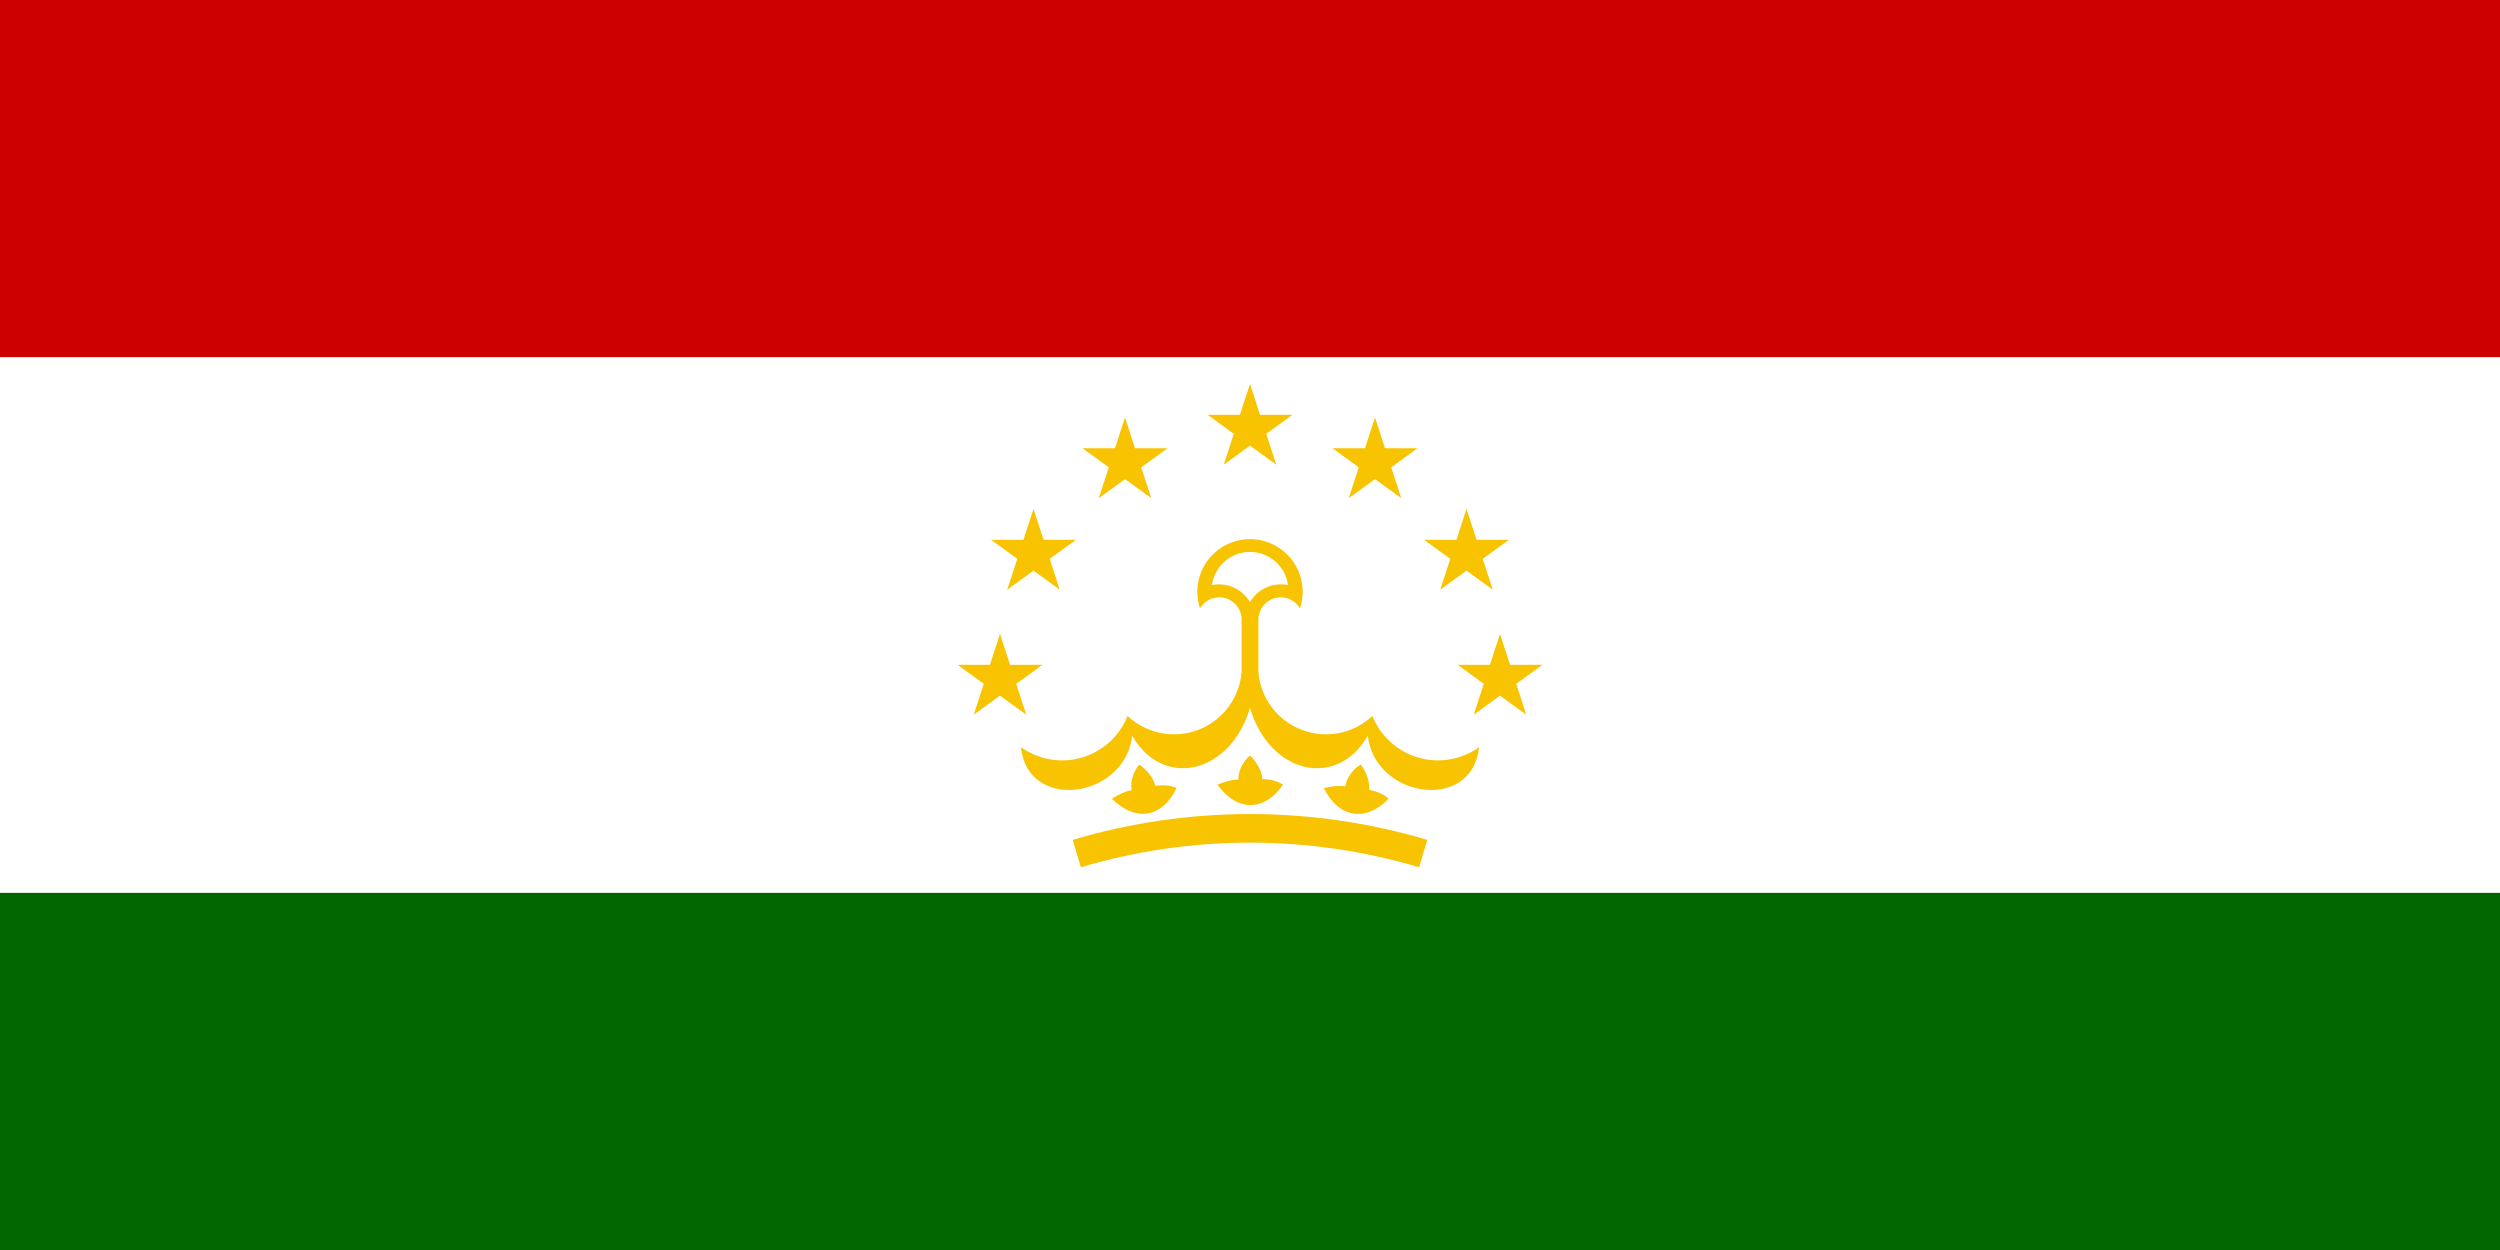
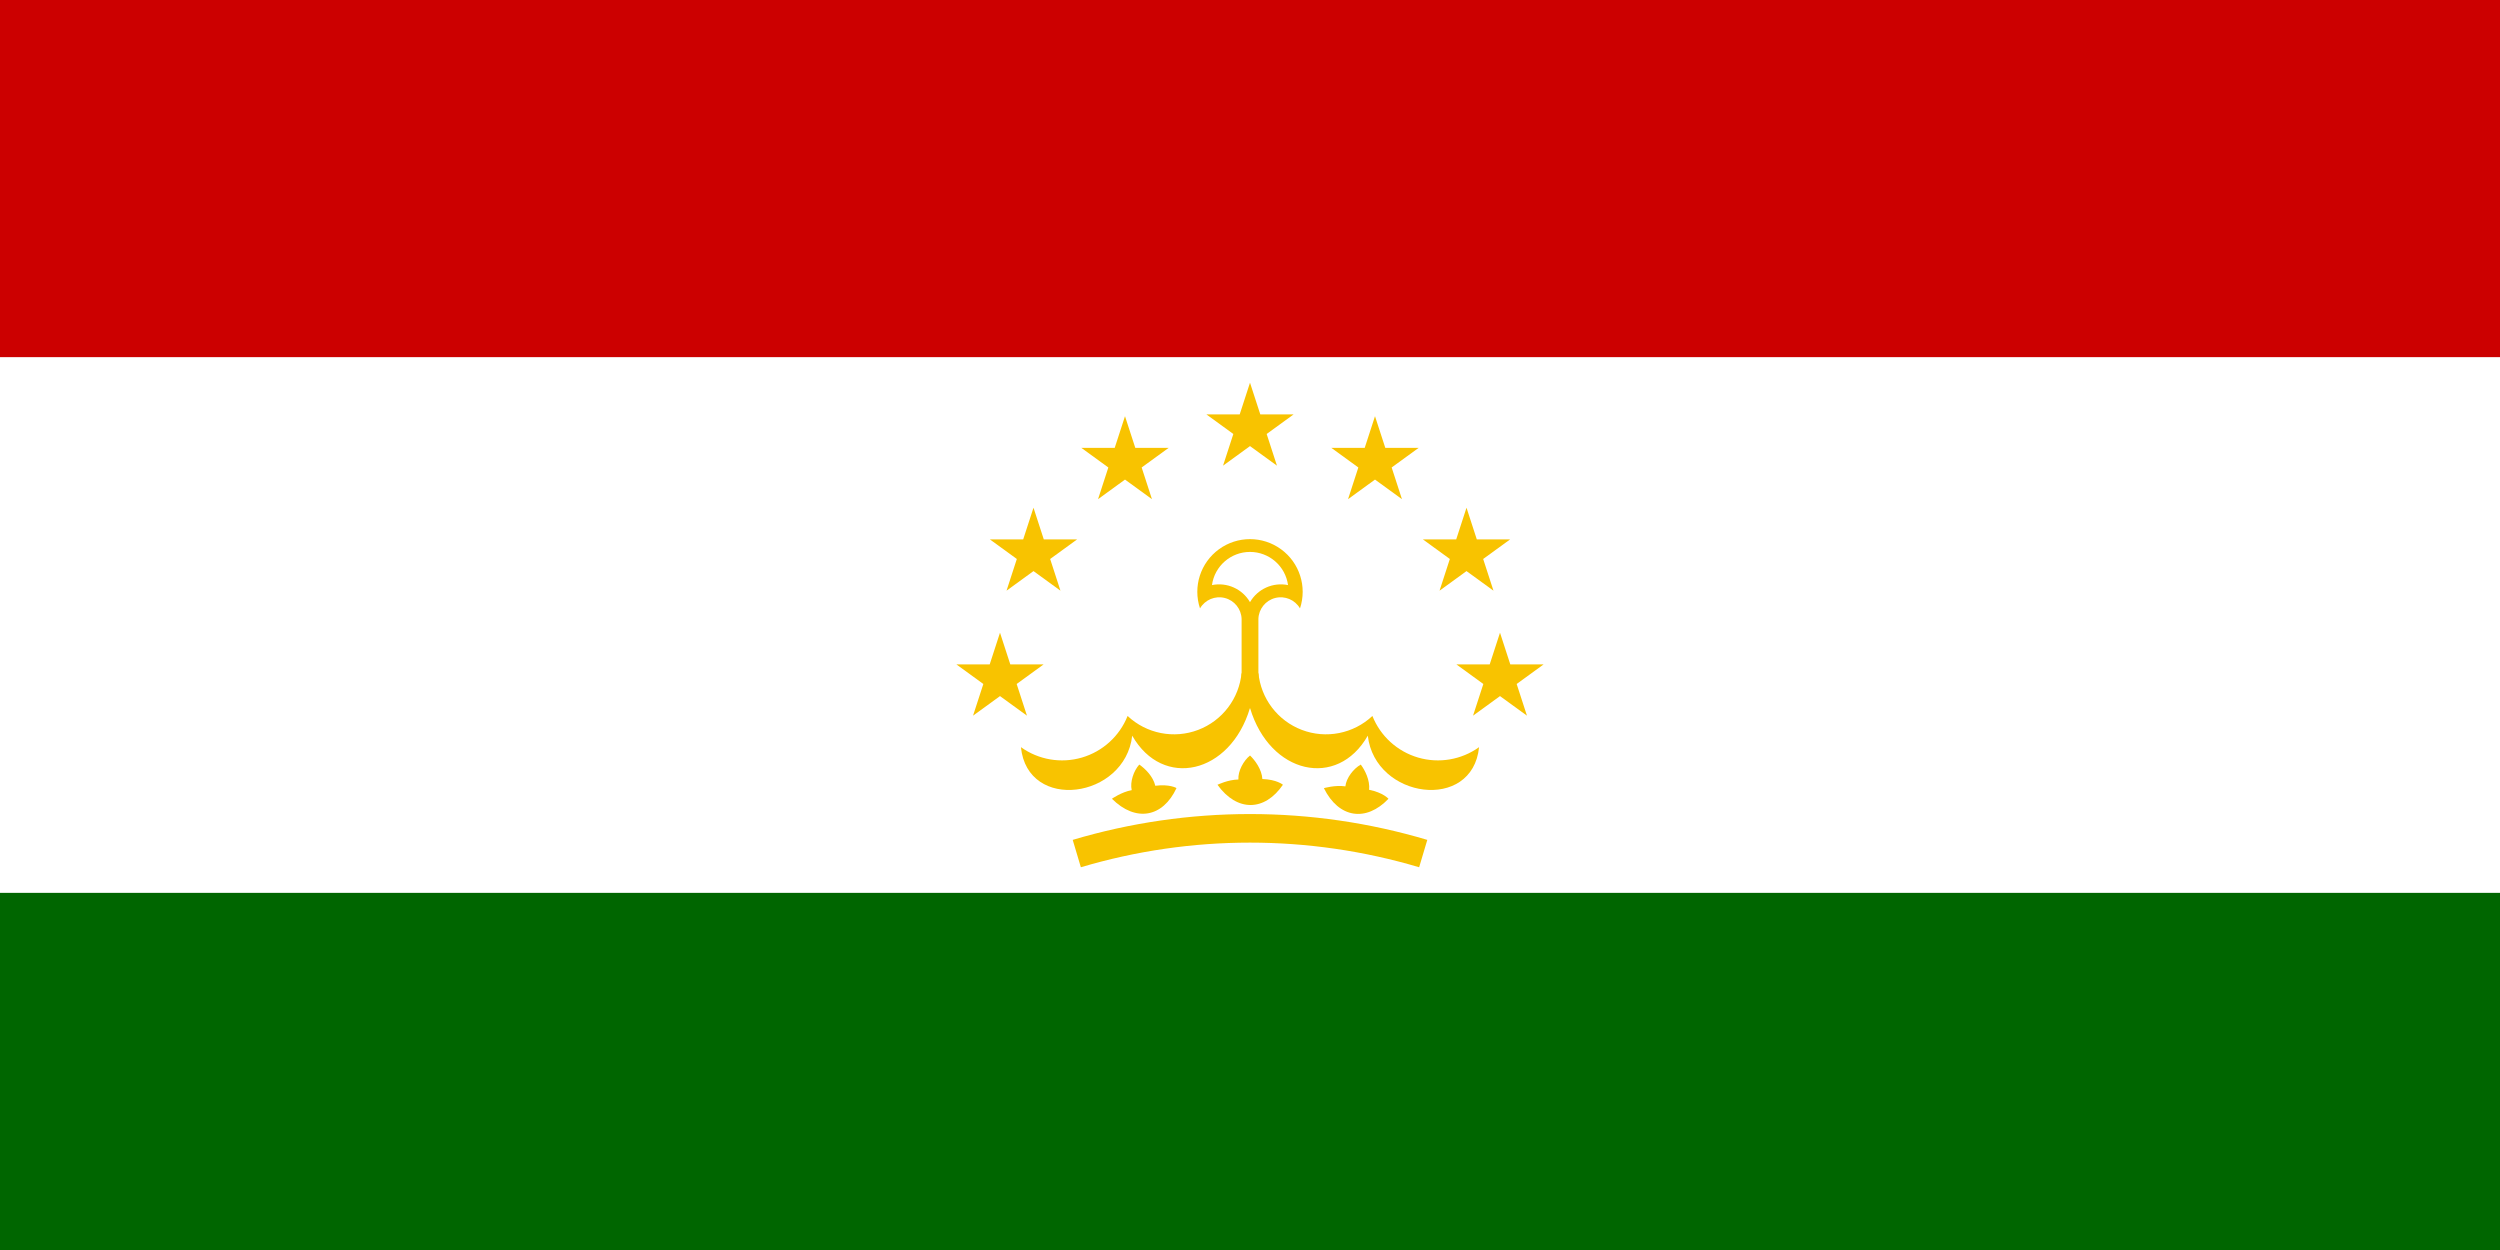
- <svg xmlns="http://www.w3.org/2000/svg" xmlns:xlink="http://www.w3.org/1999/xlink" version="1.1" width="1200" height="600" viewBox="0 0 1400 700">
-   <rect width="1400" fill="#060" height="700" />
-   <rect width="1400" fill="#fff" height="500" />
-   <rect width="1400" fill="#c00" height="200" />
+ <svg xmlns="http://www.w3.org/2000/svg" xmlns:xlink="http://www.w3.org/1999/xlink" width="1200" height="600" viewBox="0 0 1400 700">
+   <path fill="#060" d="M0 0h1400v700H0z" />
+   <path fill="#fff" d="M0 0h1400v500H0z" />
+   <path fill="#c00" d="M0 0h1400v200H0z" />
  <g fill="#f8c300">
-     <path d="M 672.0,340.7 a 12.5,12.5 0,0,1 23.3,5.9 v 50 h 9.4 v -50 a 12.5,12.5 0,0,1 23.3,-5.9 a 29.5,29.5 0,1,0 -56,0" />
-     <path d="M 678.7,327.65 a 20,20 0,0,1 21.3,9.55 a 20,20 0,0,1 21.3,-9.55 a 21.5,21.5 0,0,0 -42.6,0" fill="#fff" />
-     <path id="w" d="M 695.3,376.627 a 38,38 0 0 1 -63.845,24.316 a 39.5,39.5 0 0 1 -59.734,17.467 c 3.65,36.426 58.252,28.989 62.32,-6.429 17.154,30.115 54.873,21.49 65.91,-15.4 z" />
-     <use xlink:href="#w" transform="translate(700,0) scale(-1,1) translate(-700,0)" />
-     <path id="r" d="M 658.84,441.31 c -7.618,16.446 -22.845,19.271 -36.164,5.995 0,0 5.354,-3.783 11.086,-4.826 -1.075,-4.574 1.129,-10.902 4.235,-14.324 3.257,2.226 7.804,6.689 8.96,11.874 8.029,-1.039 11.883,1.282 11.883,1.282 z" />
-     <use xlink:href="#r" transform="rotate(9.37, 700,804)" />
-     <use xlink:href="#r" transform="rotate(18.74, 700,804)" />
-     <path d="M 603,478 a 340,340 0 0 1 194,0" fill="none" stroke-width="16" stroke="#f8c300" />
-     <g transform="translate(700,380)">
-       <g transform="translate(0,-140)">
-         <polygon id="s" points="0,-513674 301930,415571 -488533,-158734 488533,-158734 -301930,415571" transform="scale(0.000048669)" />
+     <path d="M672 340.7a12.5 12.5 0 0 1 23.3 5.9v50h9.4v-50a12.5 12.5 0 0 1 23.3-5.9 29.5 29.5 0 1 0-56 0" />
+     <path d="M678.7 327.65a20 20 0 0 1 21.3 9.55 20 20 0 0 1 21.3-9.55 21.5 21.5 0 0 0-42.6 0" fill="#fff" />
+     <path id="a" d="M695.3 376.627a38 38 0 0 1-63.845 24.316 39.5 39.5 0 0 1-59.734 17.467c3.65 36.426 58.252 28.989 62.32-6.429 17.154 30.115 54.873 21.49 65.91-15.4z" />
+     <use xlink:href="#a" transform="matrix(-1 0 0 1 1400 0)" />
+     <path id="b" d="M658.84 441.31c-7.618 16.446-22.845 19.271-36.164 5.995 0 0 5.354-3.783 11.086-4.826-1.075-4.574 1.13-10.902 4.235-14.324 3.258 2.227 7.804 6.689 8.96 11.874 8.03-1.04 11.883 1.282 11.883 1.282z" />
+     <use xlink:href="#b" transform="rotate(9.37 700 804)" />
+     <use xlink:href="#b" transform="rotate(18.74 700 804)" />
+     <path d="M603 478a340 340 0 0 1 194 0" fill="none" stroke-width="16" stroke="#f8c300" />
+     <g transform="translate(700 380)">
+       <g transform="translate(0 -140)">
+         <path id="c" transform="scale(.00005)" d="M0-513674l301930 929245-790463-574305h977066l-790463 574305z" />
      </g>
-       <g id="h">
-         <use xlink:href="#s" transform="rotate(-30) translate(0,-140) rotate(30)" />
-         <use xlink:href="#s" transform="rotate(-60) translate(0,-140) rotate(60)" />
-         <use xlink:href="#s" transform="rotate(-90) translate(0,-140) rotate(90)" />
+       <g id="d">
+         <use xlink:href="#c" transform="translate(-70 -121.244)" />
+         <use xlink:href="#c" transform="translate(-121.244 -70)" />
+         <use xlink:href="#c" transform="translate(-140)" />
      </g>
-       <use xlink:href="#h" transform="scale(-1,1)" />
+       <use xlink:href="#d" transform="scale(-1 1)" />
    </g>
  </g>
</svg>
